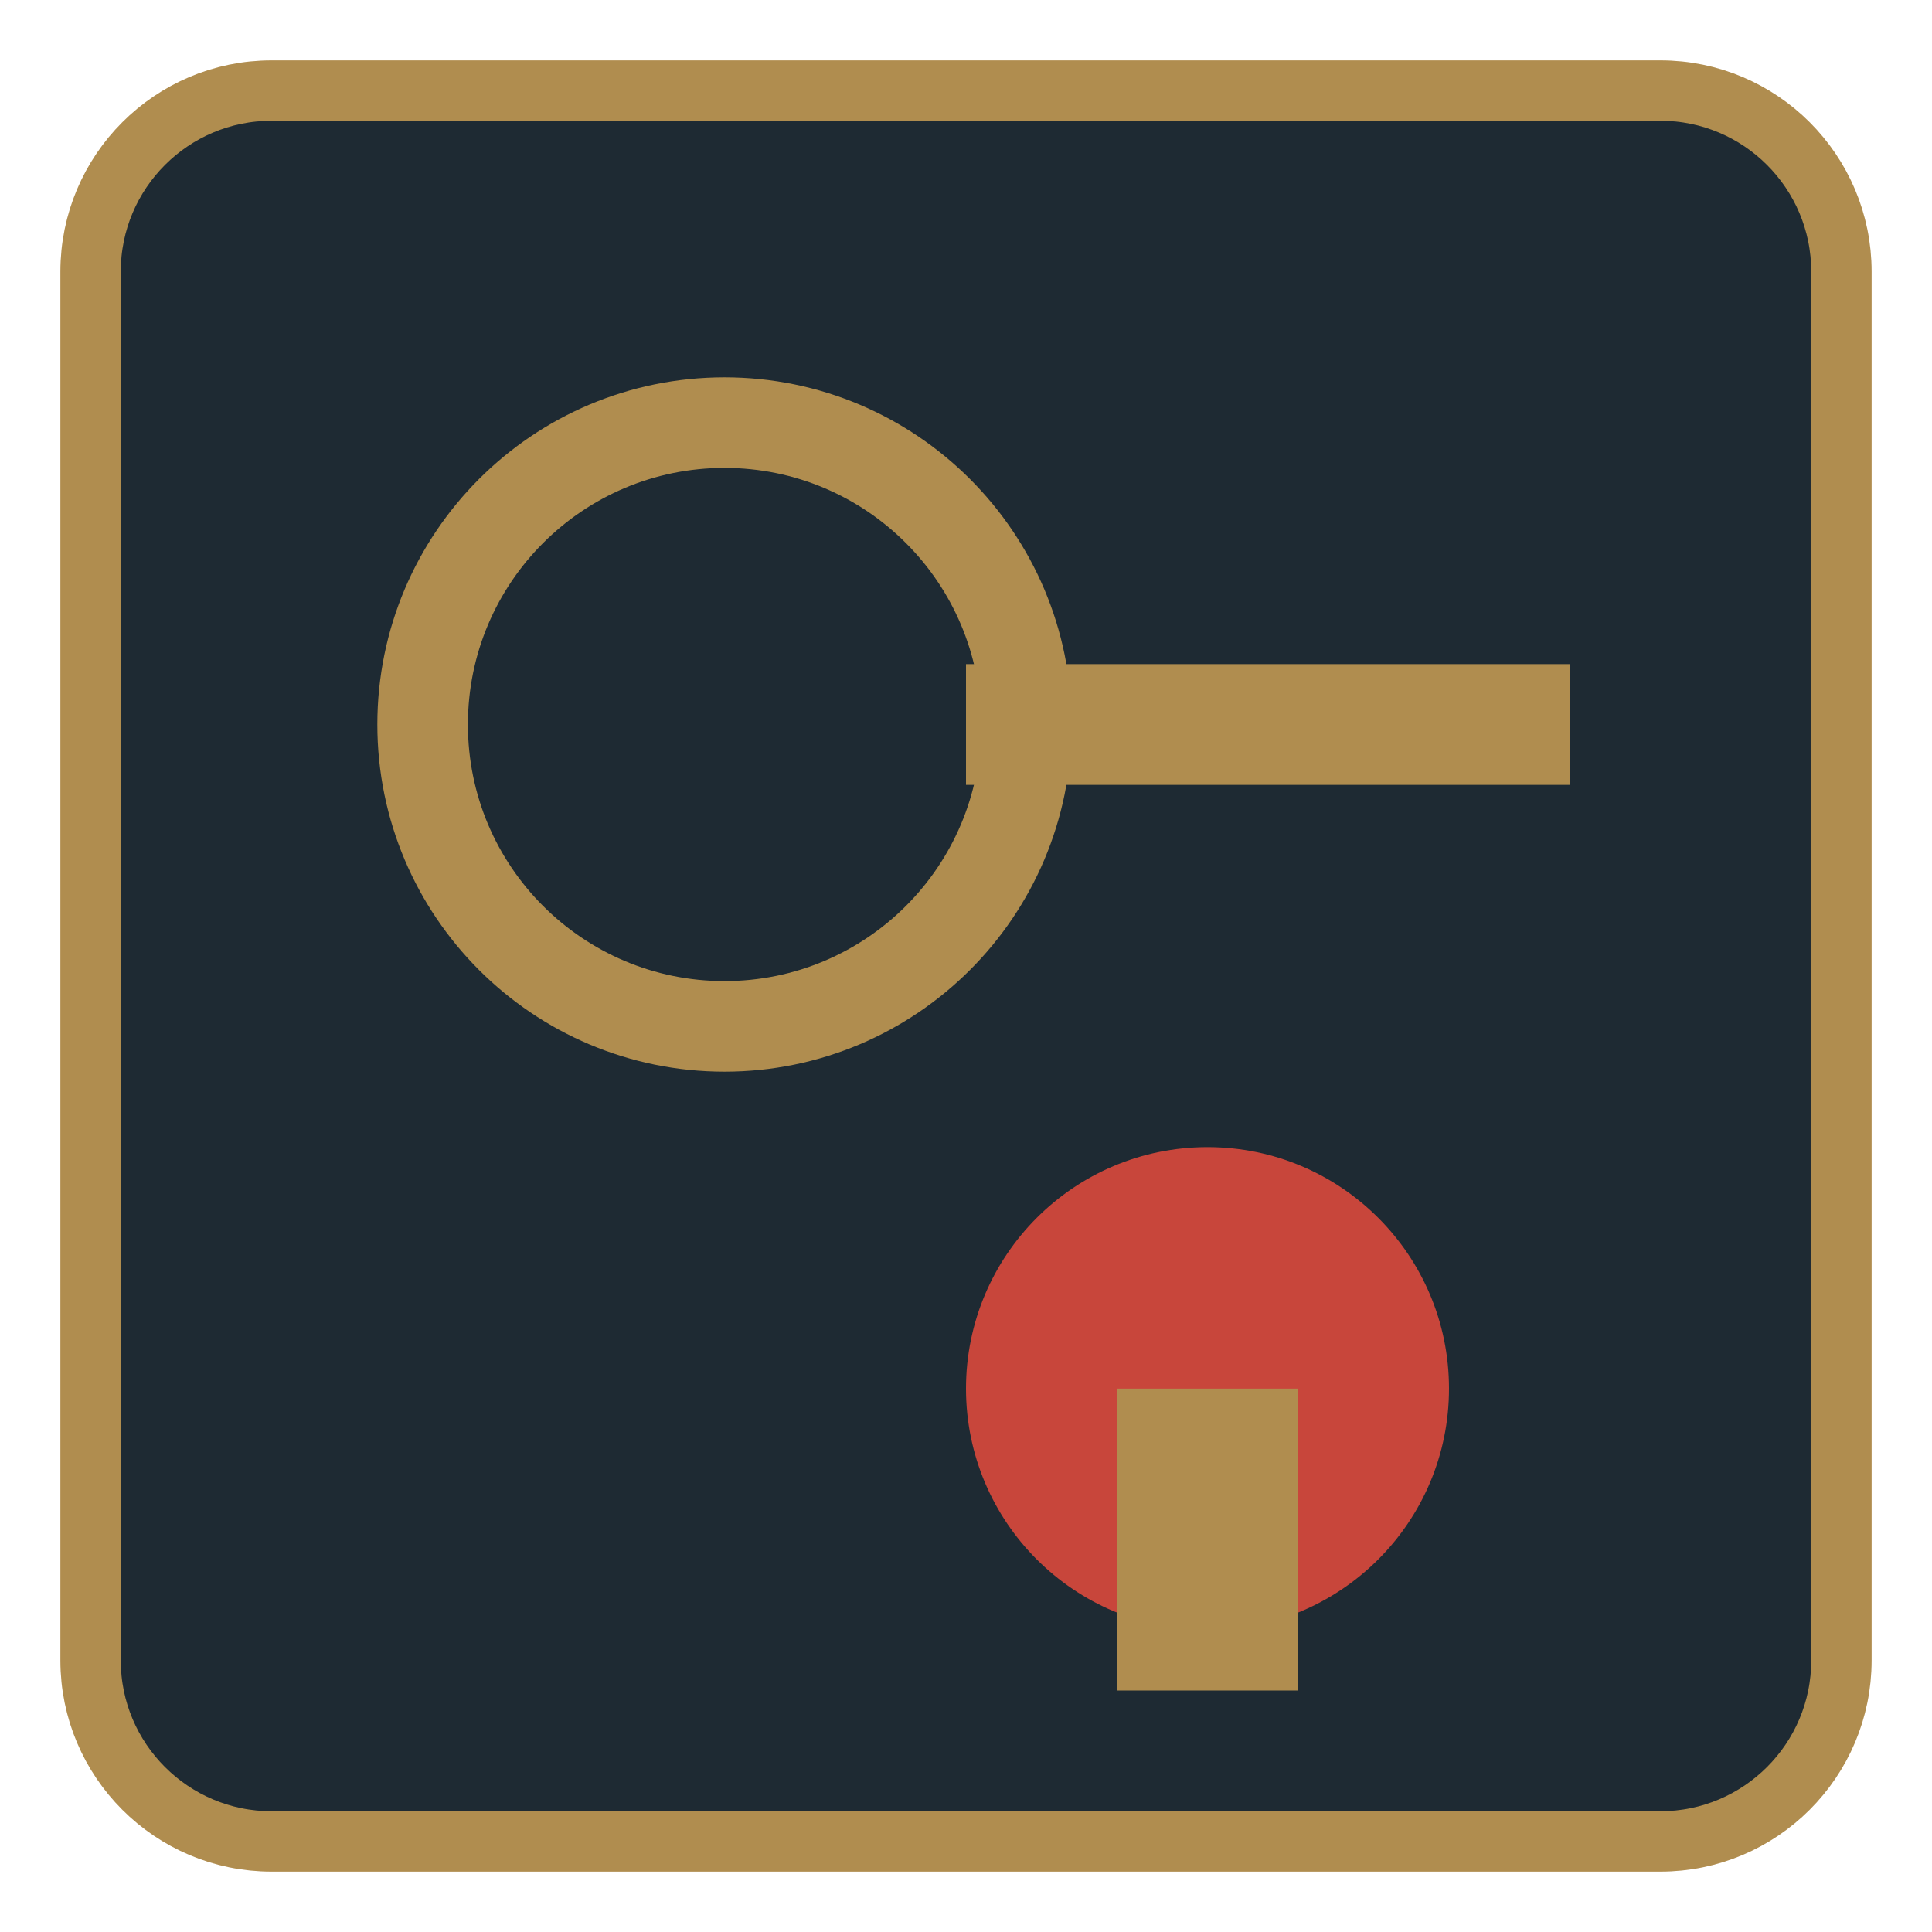
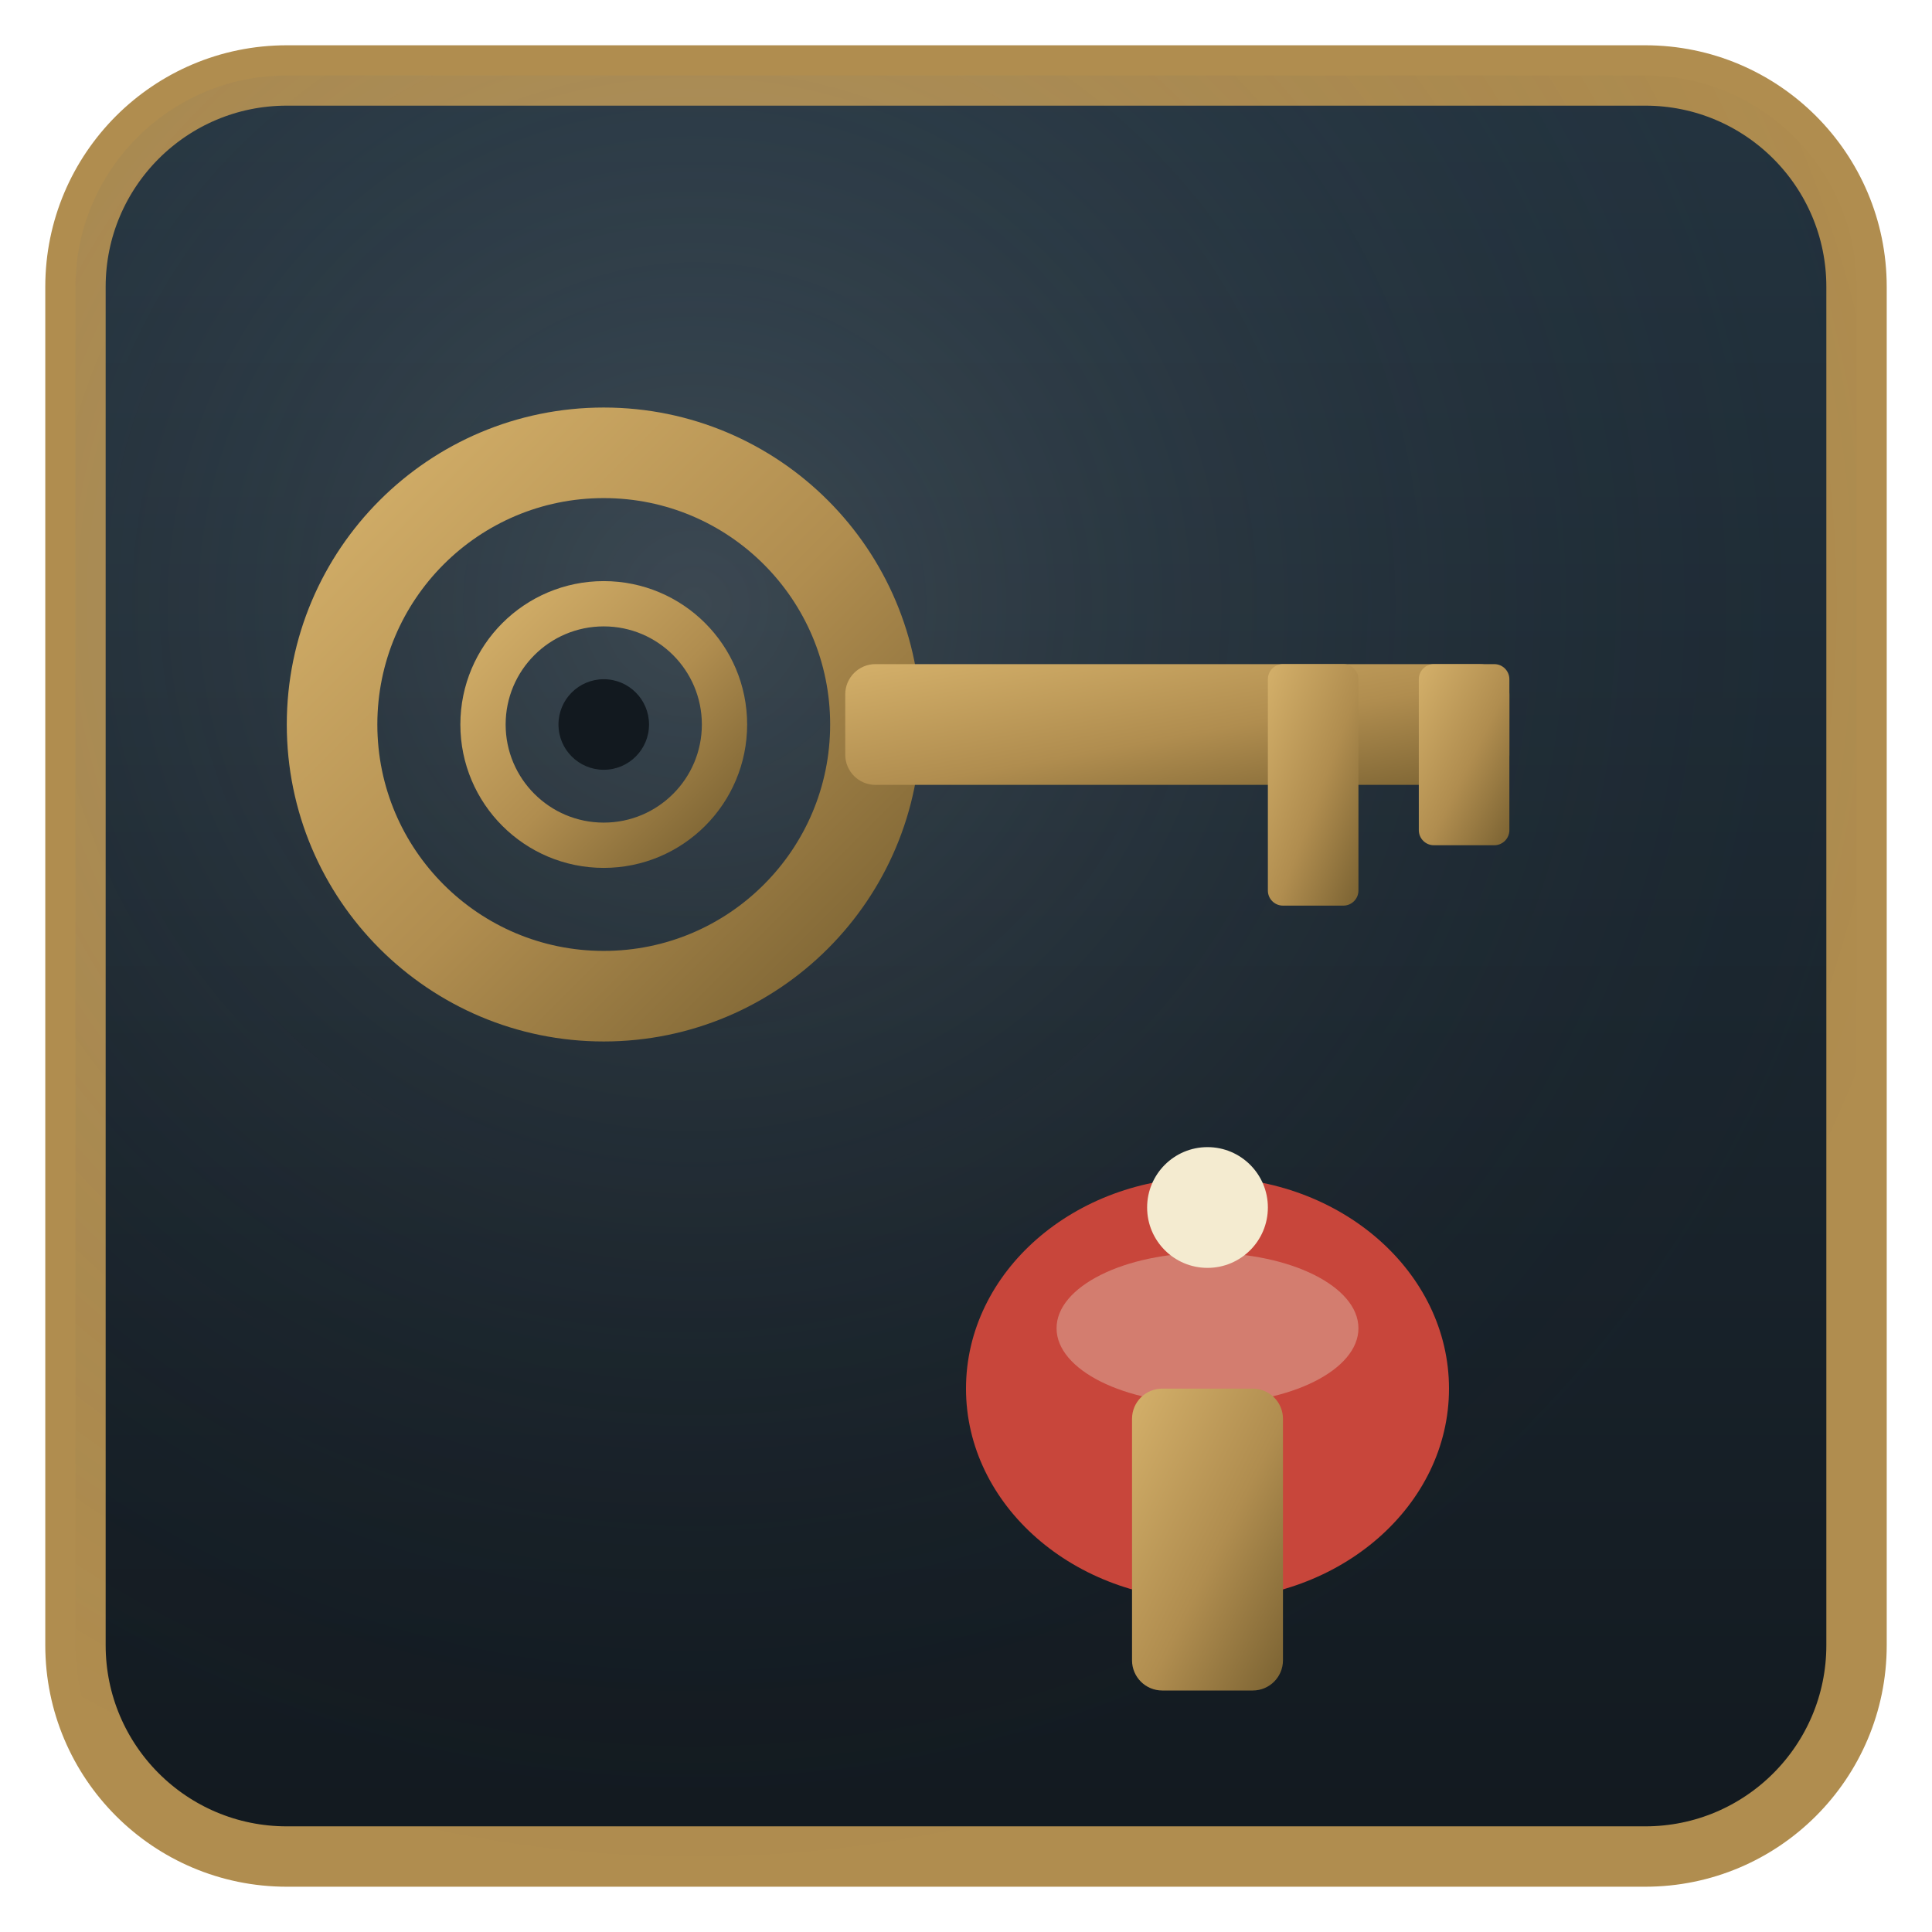
<svg xmlns="http://www.w3.org/2000/svg" viewBox="0 0 64 64">
-   <rect x="3" y="3" width="58" height="58" rx="6" fill="#1E2A33" stroke="#B08D4F" stroke-width="2" />
-   <circle cx="24" cy="24" r="10" fill="none" stroke="#B08D4F" stroke-width="3" />
-   <rect x="32" y="22" width="20" height="4" fill="#B08D4F" />
-   <circle cx="40" cy="46" r="8" fill="#C8463B" />
-   <rect x="37" y="46" width="6" height="10" fill="#B08D4F" />
+   <defs>
+     <linearGradient id="bg" x1="0" y1="0" x2="0" y2="1">
+       <stop offset="0%" stop-color="#243440" />
+       <stop offset="100%" stop-color="#12191F" />
+     </linearGradient>
+     <linearGradient id="brass" x1="0" y1="0" x2="1" y2="1">
+       <stop offset="0%" stop-color="#D4B06A" />
+       <stop offset="55%" stop-color="#B08D4F" />
+       <stop offset="100%" stop-color="#7A6232" />
+     </linearGradient>
+     <radialGradient id="glow" cx="35%" cy="30%" r="70%">
+       <stop offset="0%" stop-color="#BFCAD0" stop-opacity="0.18" />
+       <stop offset="100%" stop-color="#12191F" stop-opacity="0" />
+     </radialGradient>
+   </defs>
+   <rect x="2.5" y="2.5" width="59" height="59" rx="7" fill="url(#bg)" stroke="#B08D4F" stroke-width="2" />
+   <rect x="2.5" y="2.5" width="59" height="59" rx="7" fill="url(#glow)" />
+   <circle cx="20" cy="24" r="9" fill="none" stroke="url(#brass)" stroke-width="3" />
+   <circle cx="20" cy="24" r="4" fill="none" stroke="url(#brass)" stroke-width="1.5" />
+   <rect x="28" y="22" width="22" height="4" rx="1" fill="url(#brass)" />
+   <rect x="42" y="22" width="3" height="8" rx="0.5" fill="url(#brass)" />
+   <rect x="47" y="22" width="3" height="6" rx="0.5" fill="url(#brass)" />
+   <circle cx="20" cy="24" r="1.5" fill="#12191F" />
+   <ellipse cx="40" cy="46" rx="8" ry="7" fill="#C8463B" />
+   <ellipse cx="40" cy="44" rx="5" ry="2.5" fill="#E9E2D2" opacity="0.35" />
+   <rect x="37.5" y="46" width="5" height="10" rx="1" fill="url(#brass)" />
+   <circle cx="40" cy="40" r="2" fill="#F4EBD0" />
</svg>
